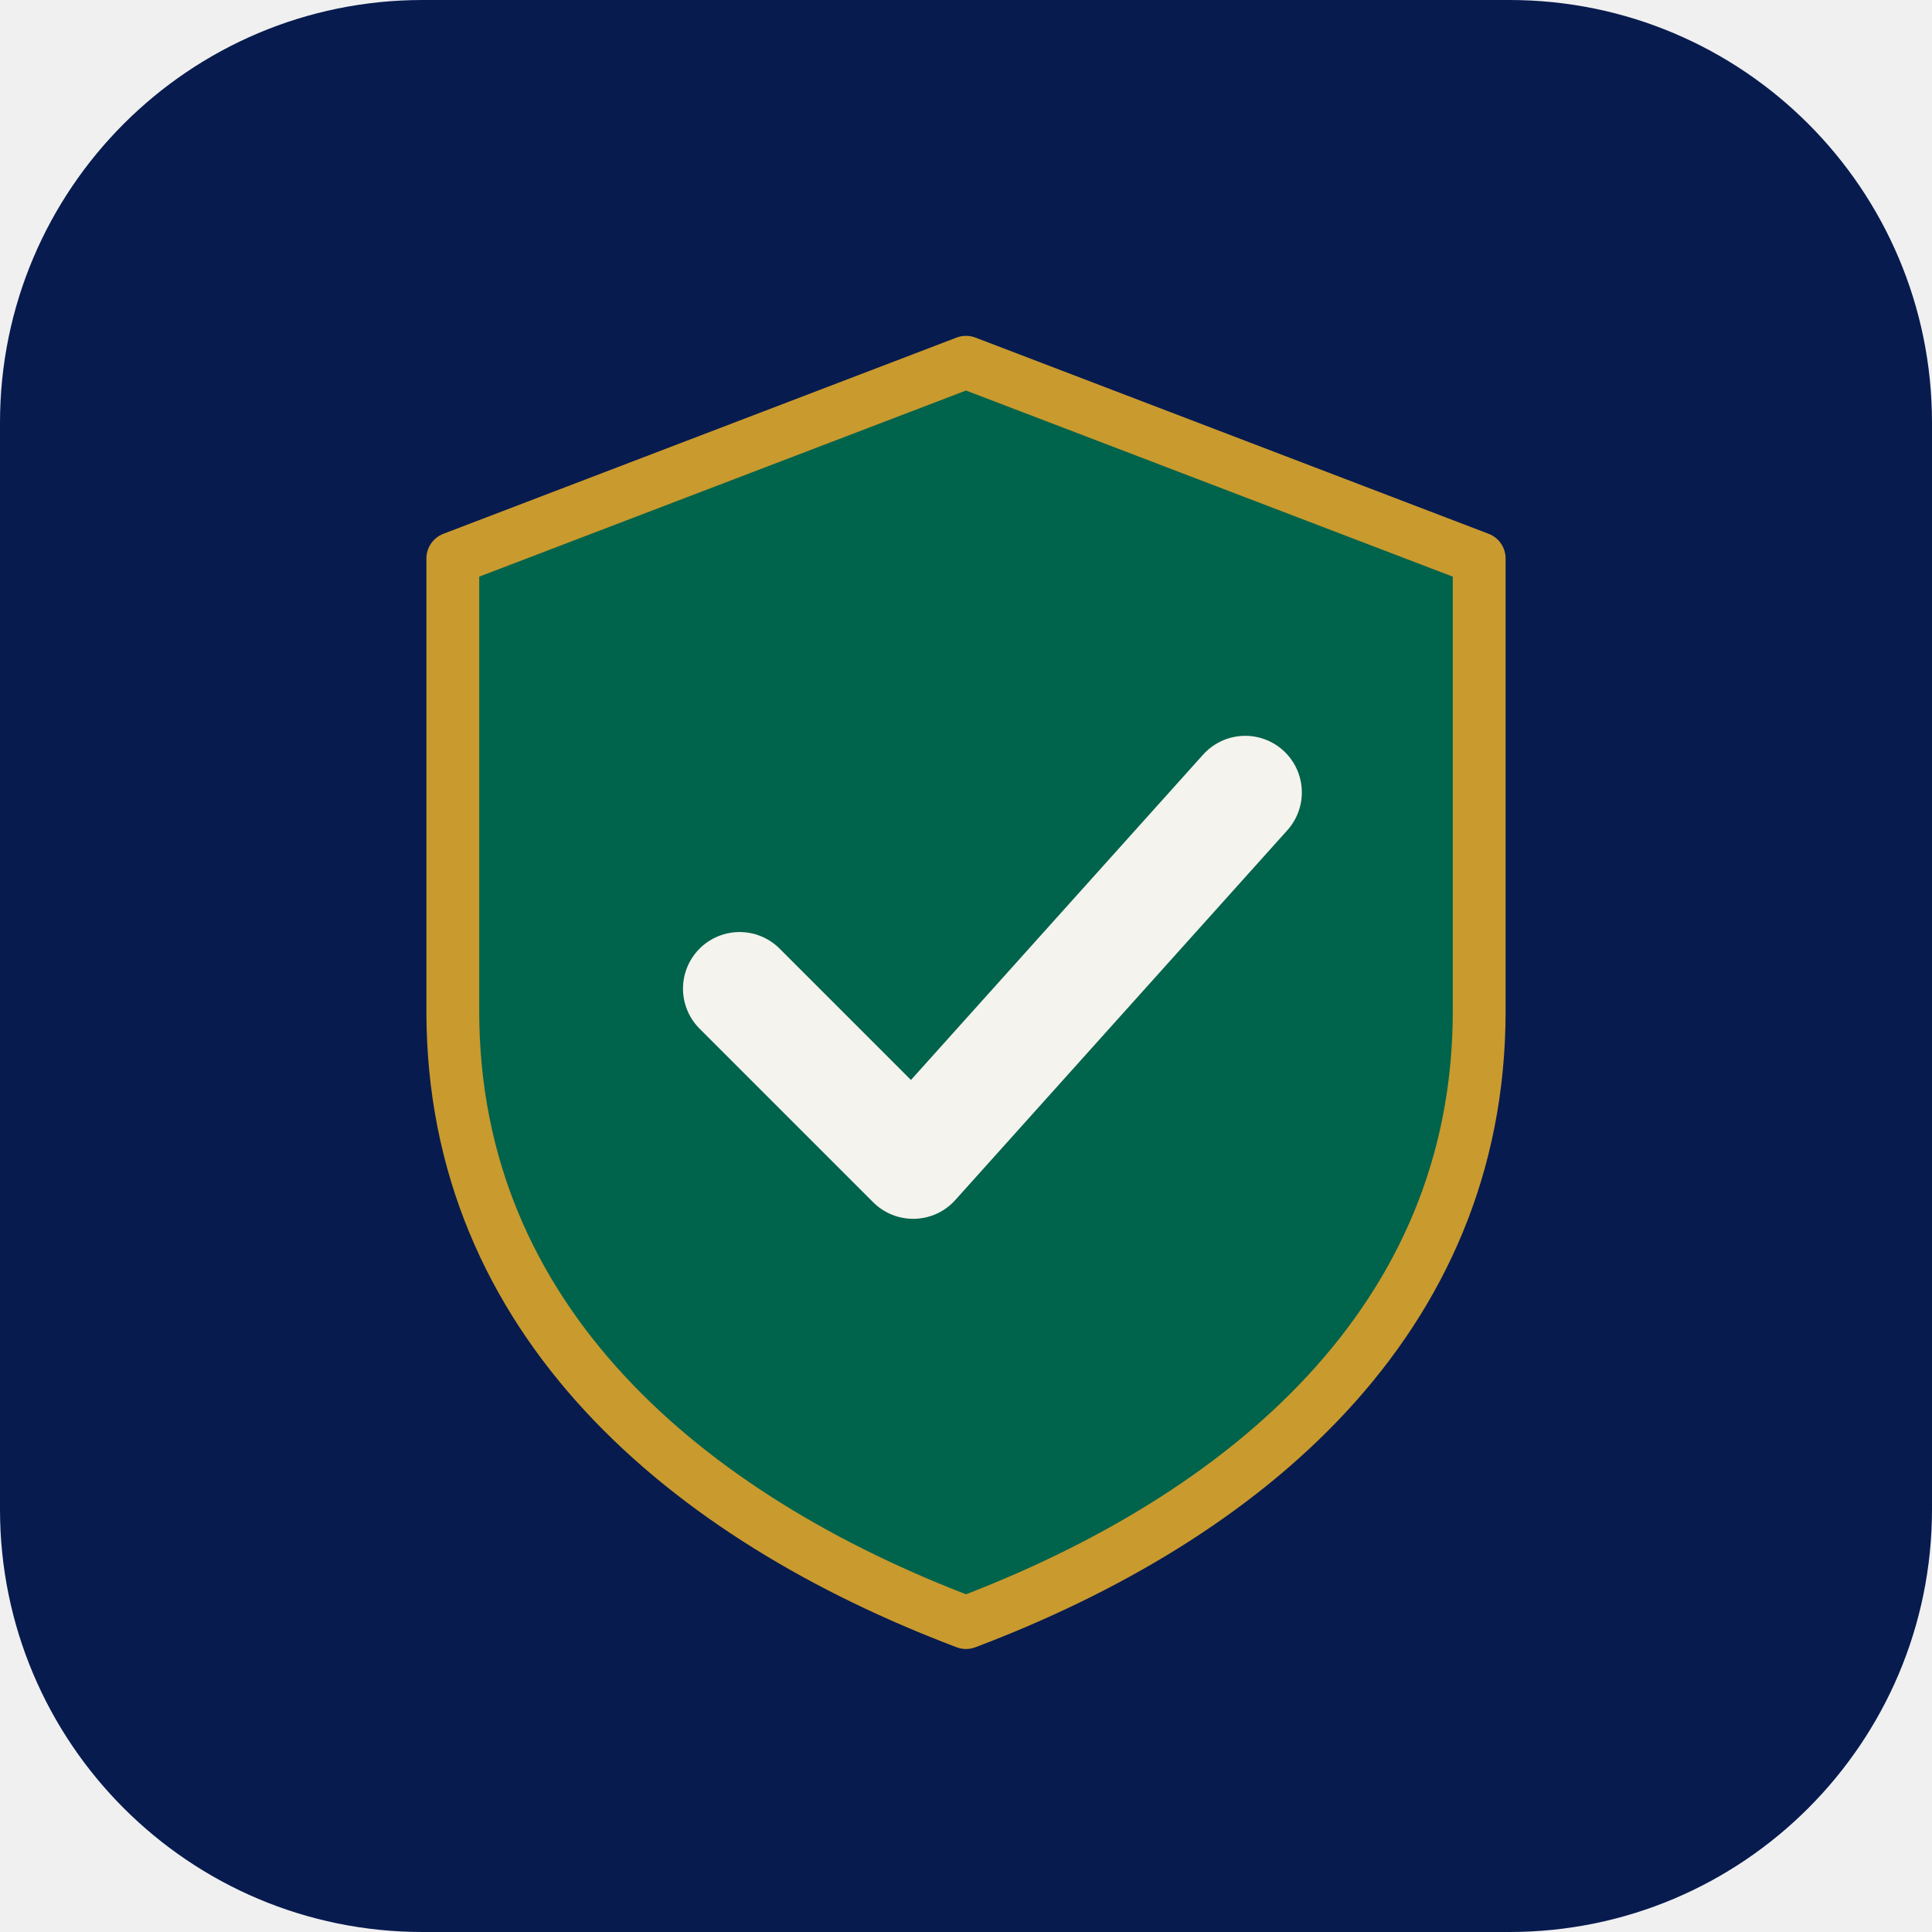
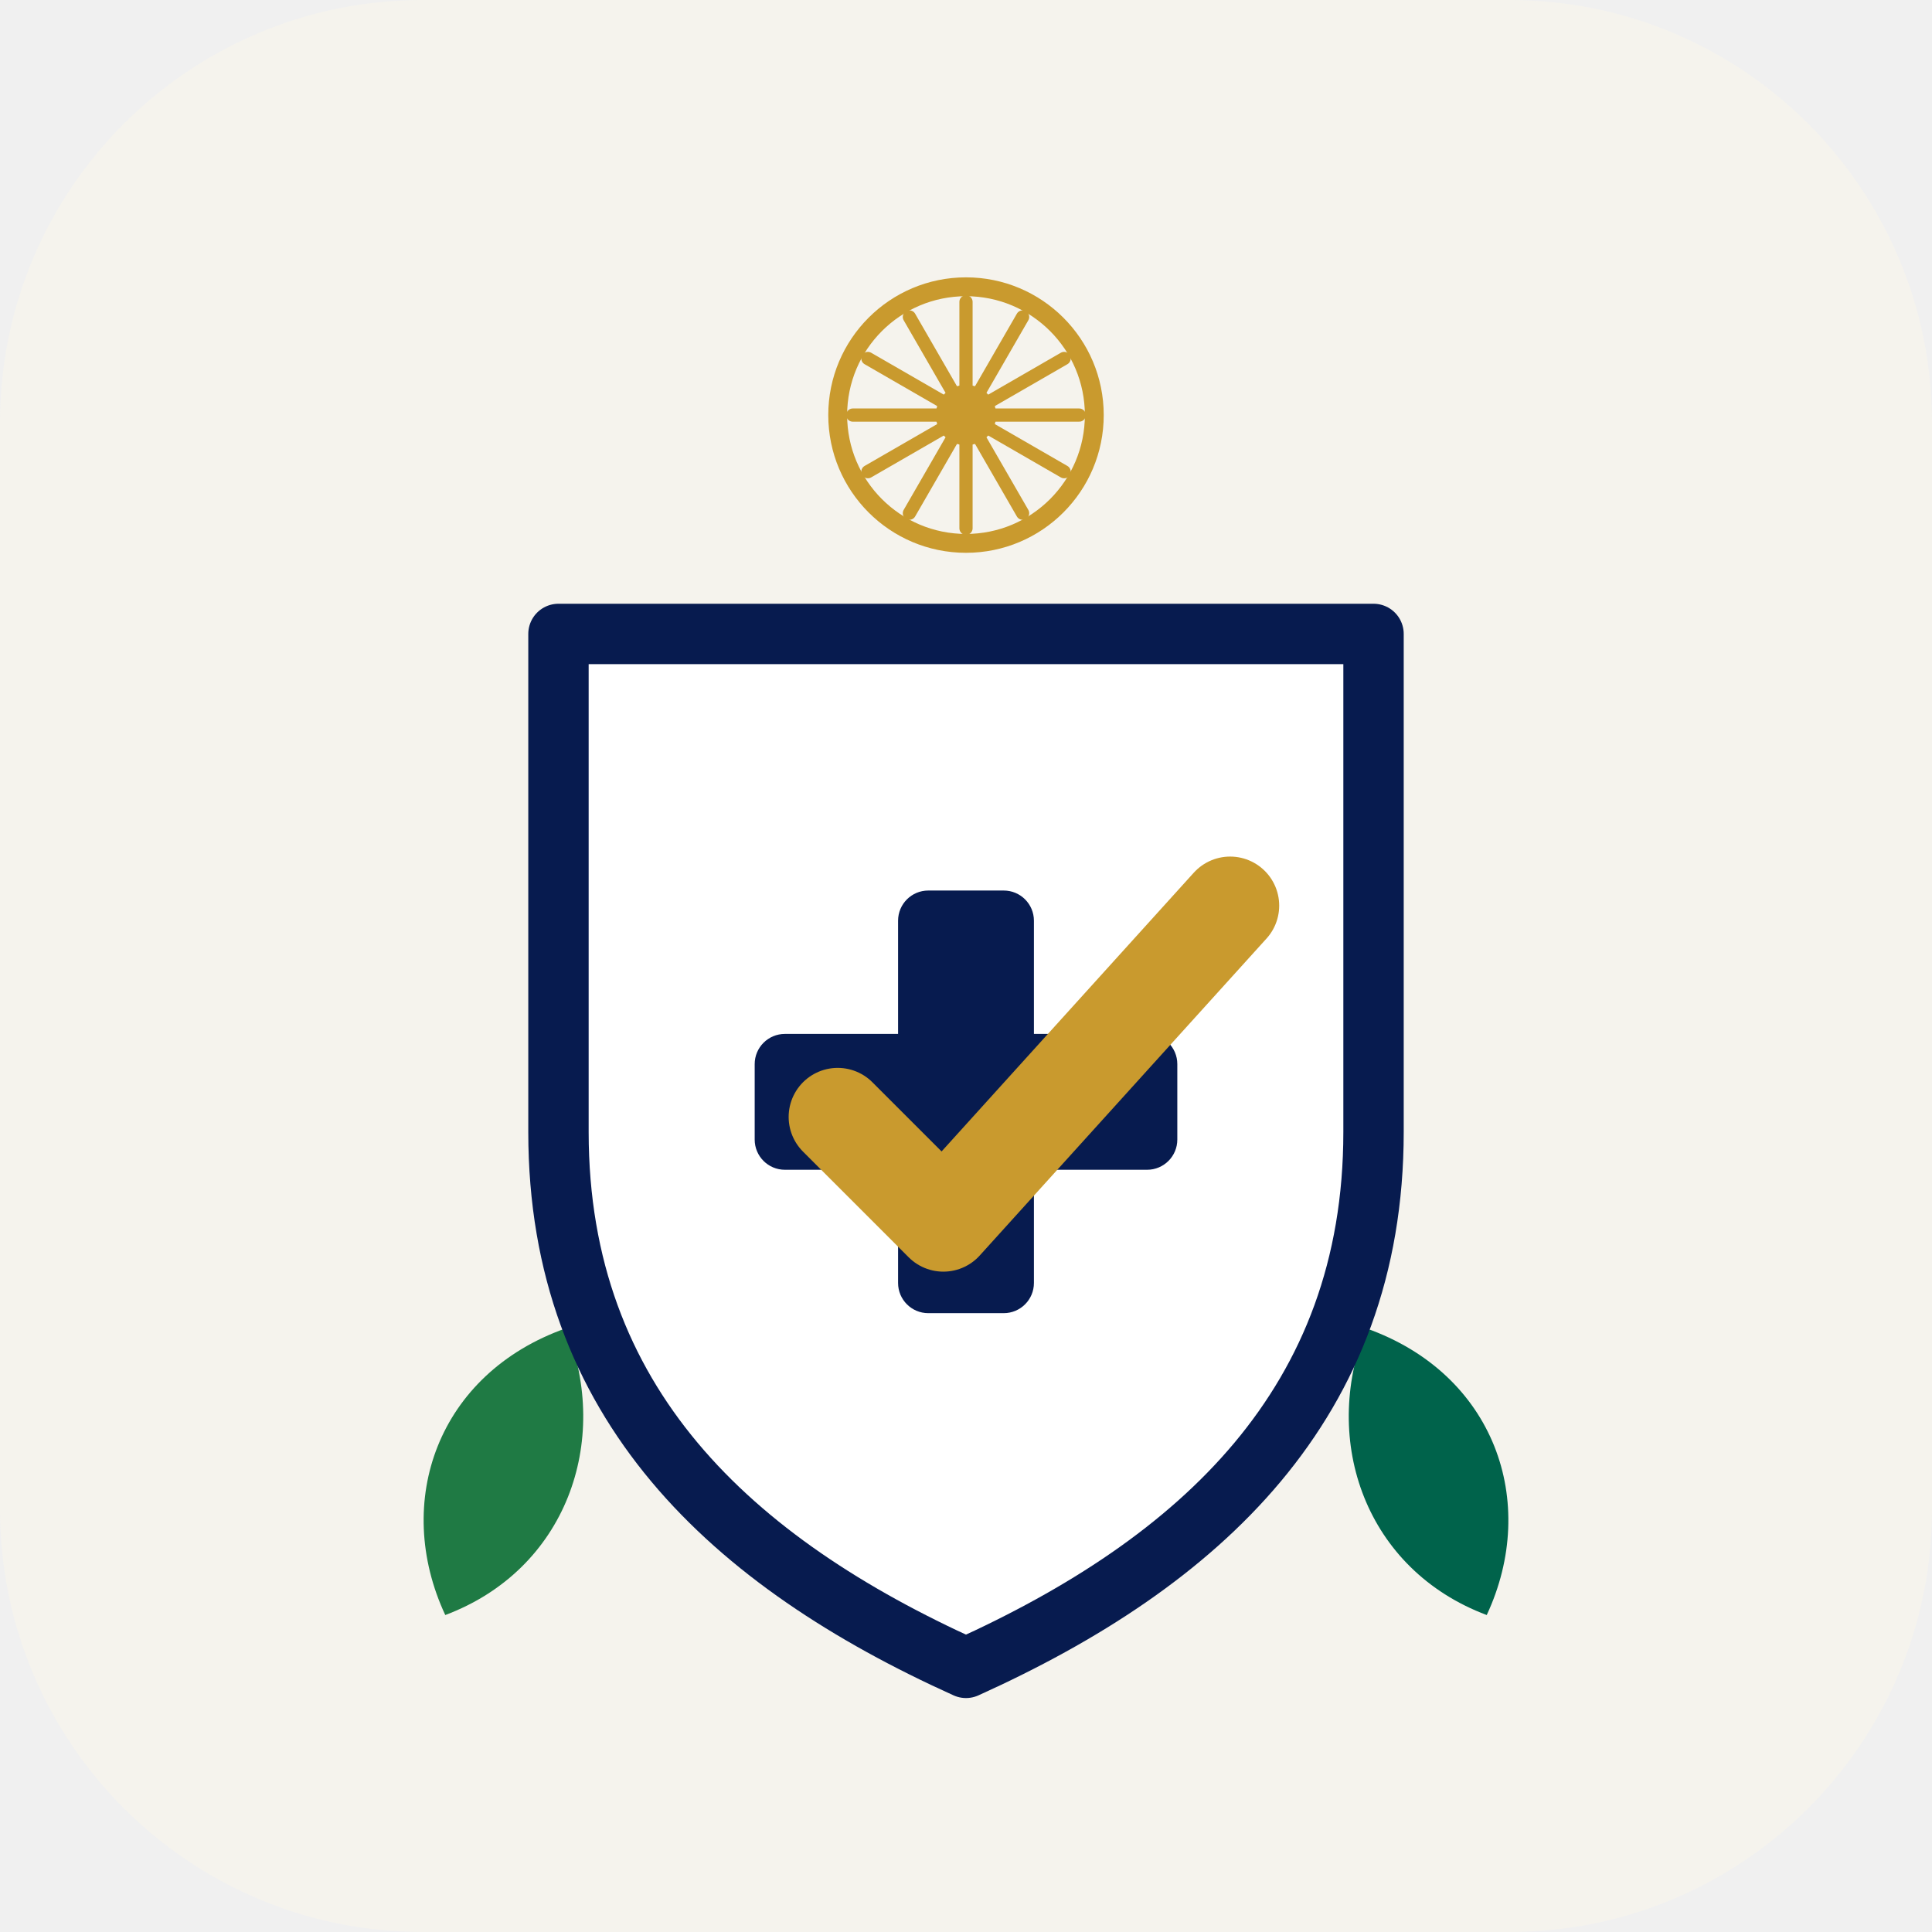
<svg xmlns="http://www.w3.org/2000/svg" width="512" height="512" viewBox="0 0 512 512">
-   <rect width="512" height="512" rx="112" fill="#071B4F" />
-   <path d="M256 96 L392 148 V268 C392 350 330 402 256 430 C182 402 120 350 120 268 V148 Z" fill="#00634B" stroke="#C99A2E" stroke-width="14" stroke-linejoin="round" />
-   <path d="M196 262 L242 308 L330 210" fill="none" stroke="#F5F3ED" stroke-width="30" stroke-linecap="round" stroke-linejoin="round" />
+   <rect width="512" height="512" rx="112" fill="#F5F3ED" />
+   <g>
+     <circle cx="256" cy="110" r="34" fill="none" stroke="#C99A2E" stroke-width="5" />
+     <g stroke="#C99A2E" stroke-width="3.5" stroke-linecap="round">
+       <line x1="256" y1="110" x2="286" y2="110" />
+       <line x1="256" y1="110" x2="282" y2="125" />
+       <line x1="256" y1="110" x2="271" y2="136" />
+       <line x1="256" y1="110" x2="256" y2="140" />
+       <line x1="256" y1="110" x2="241" y2="136" />
+       <line x1="256" y1="110" x2="230" y2="125" />
+       <line x1="256" y1="110" x2="226" y2="110" />
+       <line x1="256" y1="110" x2="230" y2="95" />
+       <line x1="256" y1="110" x2="241" y2="84" />
+       <line x1="256" y1="110" x2="256" y2="80" />
+       <line x1="256" y1="110" x2="271" y2="84" />
+       <line x1="256" y1="110" x2="282" y2="95" />
+     </g>
+     <circle cx="256" cy="110" r="8" fill="#C99A2E" />
+     <path d="M150 352 C116 364 104 398 118 428 C150 416 162 382 150 352 Z" fill="#1F7A44" />
+     <path d="M362 352 C396 364 408 398 394 428 C362 416 350 382 362 352 Z" fill="#00634B" />
+     <path d="M148 168 H364 V300 C364 372 318 414 256 442 C194 414 148 372 148 300 V168 Z" fill="#FFFFFF" stroke="#071B4F" stroke-width="16" stroke-linejoin="round" />
+     <rect x="238" y="236" width="36" height="112" rx="8" fill="#071B4F" />
+     <rect x="200" y="274" width="112" height="36" rx="8" fill="#071B4F" />
+     <path d="M222 296 L250 324 L326 240" fill="none" stroke="#C99A2E" stroke-width="26" stroke-linecap="round" stroke-linejoin="round" />
+   </g>
</svg>
